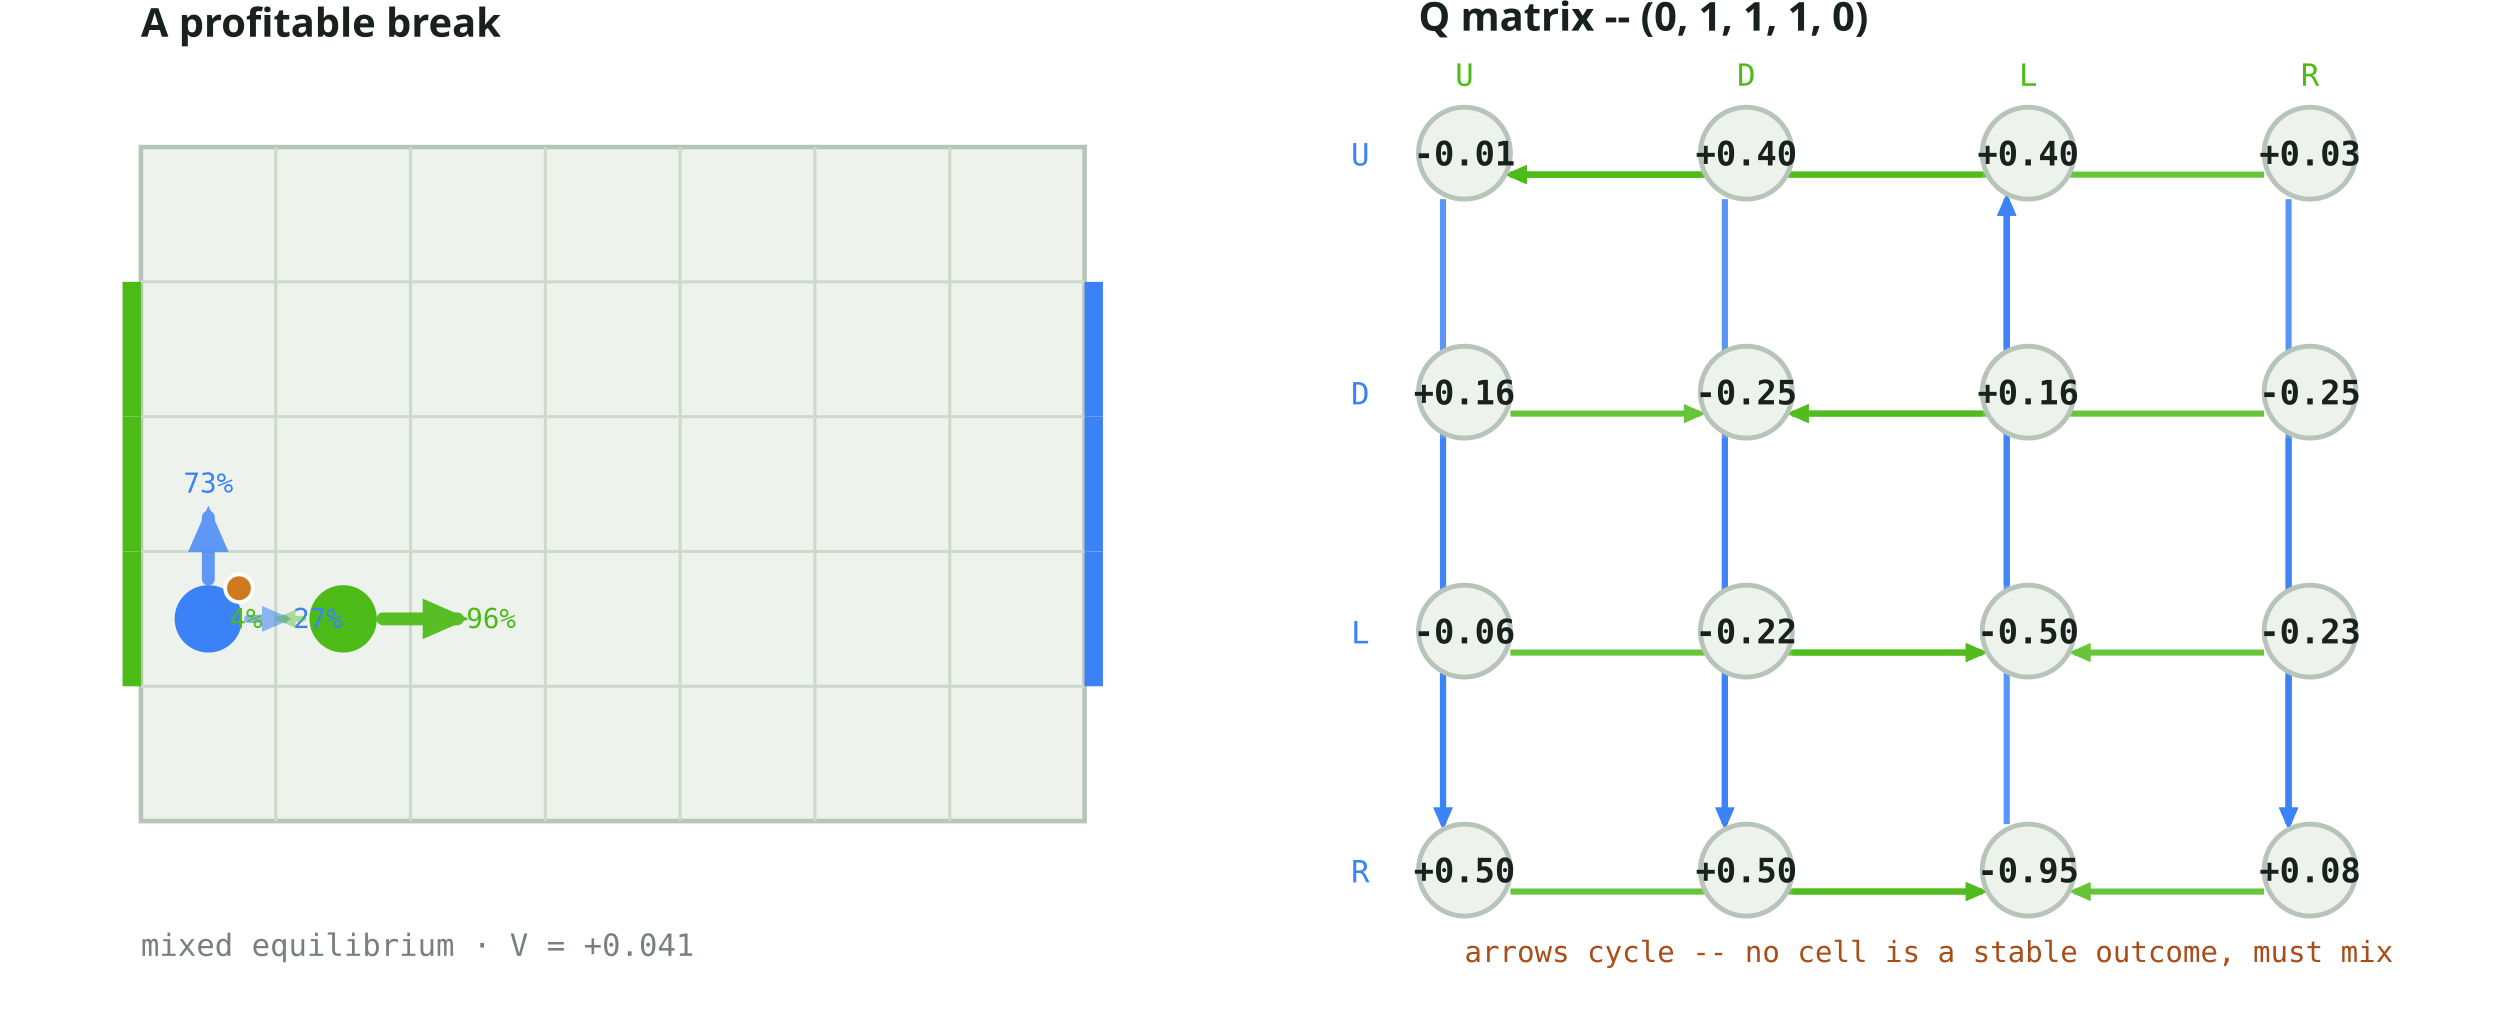
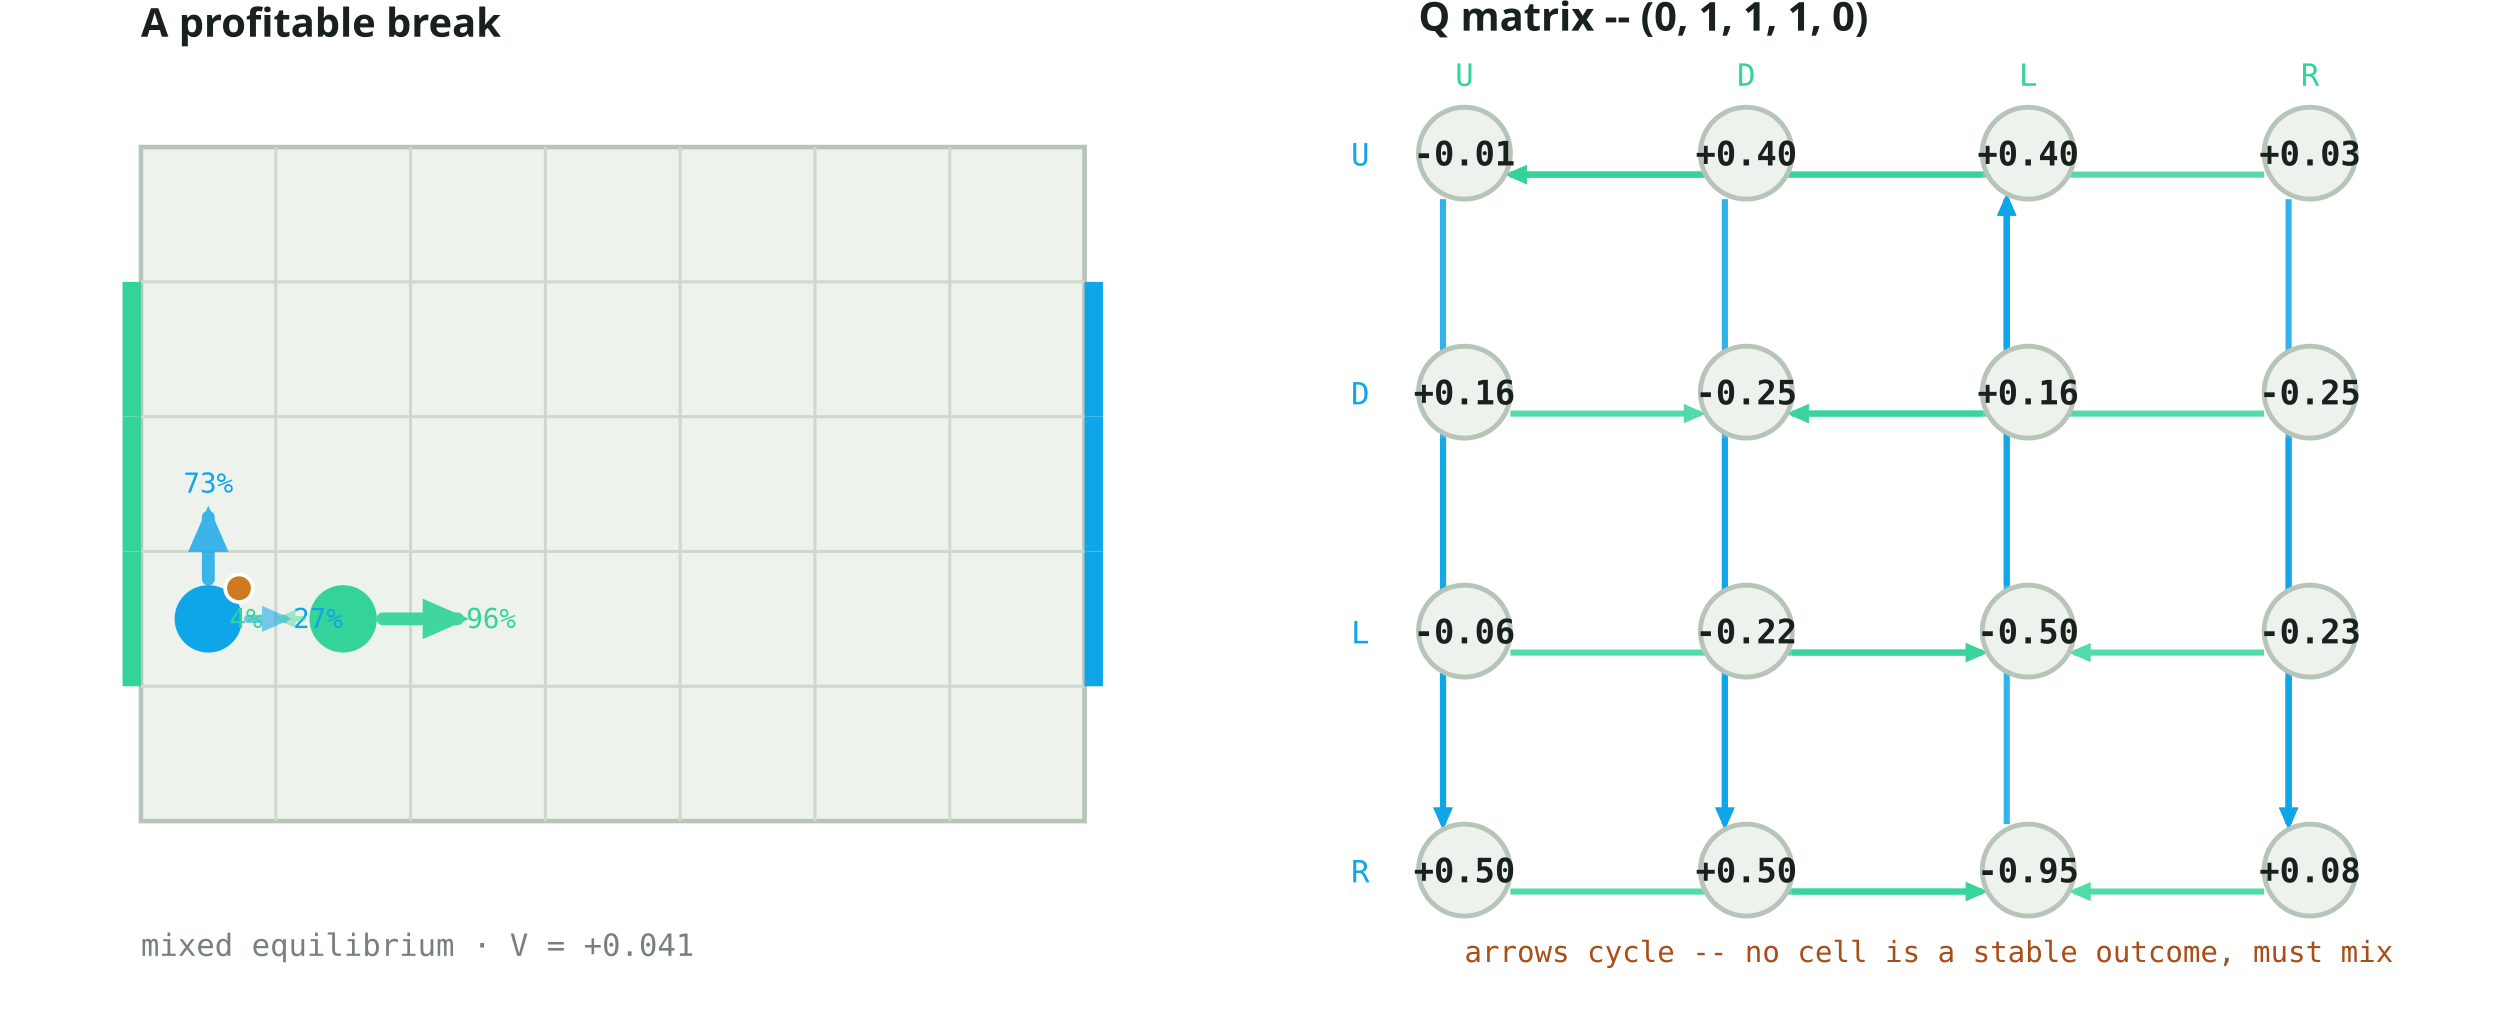
<svg xmlns="http://www.w3.org/2000/svg" viewBox="0 0 816 334" role="img" aria-label="panel">
  <g transform="translate(16.0 18.0)">
    <clipPath id="pnl0">
      <rect x="-16.0" y="-16.0" width="400.0" height="330.0" />
    </clipPath>
    <g clip-path="url(#pnl0)">
      <defs>
        <marker id="ah-2f6bb0" viewBox="0 0 8 8" refX="6" refY="4" markerWidth="3.6" markerHeight="3.6" orient="auto">
-           <path d="M0 0.5 L8 4 L0 7.5 z" fill="var(--p0, #3B82F6)" />
+           <path d="M0 0.5 L8 4 L0 7.5 z" fill="var(--p0, #0EA5E9)" />
        </marker>
        <marker id="ah-2f8a52" viewBox="0 0 8 8" refX="6" refY="4" markerWidth="3.6" markerHeight="3.6" orient="auto">
-           <path d="M0 0.5 L8 4 L0 7.5 z" fill="var(--p1, #4CBB17)" />
+           <path d="M0 0.5 L8 4 L0 7.5 z" fill="var(--p1, #34D399)" />
        </marker>
      </defs>
      <rect x="30" y="30" width="308" height="220" fill="var(--tint, #eef2ec)" stroke="var(--rule-strong, #b7c4b9)" stroke-width="1.5" />
      <line x1="74" y1="30" x2="74" y2="250" stroke="var(--rule, #cdd8ce)" stroke-width="1" />
      <line x1="118" y1="30" x2="118" y2="250" stroke="var(--rule, #cdd8ce)" stroke-width="1" />
      <line x1="162" y1="30" x2="162" y2="250" stroke="var(--rule, #cdd8ce)" stroke-width="1" />
      <line x1="206" y1="30" x2="206" y2="250" stroke="var(--rule, #cdd8ce)" stroke-width="1" />
      <line x1="250" y1="30" x2="250" y2="250" stroke="var(--rule, #cdd8ce)" stroke-width="1" />
      <line x1="294" y1="30" x2="294" y2="250" stroke="var(--rule, #cdd8ce)" stroke-width="1" />
      <line x1="30" y1="74" x2="338" y2="74" stroke="var(--rule, #cdd8ce)" stroke-width="1" />
      <line x1="30" y1="118" x2="338" y2="118" stroke="var(--rule, #cdd8ce)" stroke-width="1" />
      <line x1="30" y1="162" x2="338" y2="162" stroke="var(--rule, #cdd8ce)" stroke-width="1" />
      <line x1="30" y1="206" x2="338" y2="206" stroke="var(--rule, #cdd8ce)" stroke-width="1" />
-       <rect x="24" y="162" width="6" height="44" fill="var(--p1, #4CBB17)" />
-       <rect x="338" y="162" width="6" height="44" fill="var(--p0, #3B82F6)" />
-       <rect x="24" y="118" width="6" height="44" fill="var(--p1, #4CBB17)" />
-       <rect x="338" y="118" width="6" height="44" fill="var(--p0, #3B82F6)" />
-       <rect x="24" y="74" width="6" height="44" fill="var(--p1, #4CBB17)" />
-       <rect x="338" y="74" width="6" height="44" fill="var(--p0, #3B82F6)" />
-       <circle cx="52.0" cy="184.0" r="11" fill="var(--p0, #3B82F6)" />
-       <circle cx="96.0" cy="184.0" r="11" fill="var(--p1, #4CBB17)" />
+       <rect x="24" y="162" width="6" height="44" fill="var(--p1, #34D399)" />
+       <rect x="338" y="162" width="6" height="44" fill="var(--p0, #0EA5E9)" />
+       <rect x="24" y="118" width="6" height="44" fill="var(--p1, #34D399)" />
+       <rect x="338" y="118" width="6" height="44" fill="var(--p0, #0EA5E9)" />
+       <rect x="24" y="74" width="6" height="44" fill="var(--p1, #34D399)" />
+       <rect x="338" y="74" width="6" height="44" fill="var(--p0, #0EA5E9)" />
+       <circle cx="52.0" cy="184.0" r="11" fill="var(--p0, #0EA5E9)" />
+       <circle cx="96.0" cy="184.0" r="11" fill="var(--p1, #34D399)" />
      <circle cx="62.0" cy="174.0" r="4.5" fill="var(--ball, #cf7a20)" stroke="var(--paper, #ffffff)" stroke-width="1.2" />
-       <line x1="52.0" y1="171.0" x2="52.0" y2="150.8" stroke="var(--p0, #3B82F6)" stroke-width="4.2" stroke-linecap="round" opacity="0.80" marker-end="url(#ah-2f6bb0)" />
-       <text x="52.0" y="142.8" text-anchor="middle" font-family="ui-monospace,monospace" font-size="9" fill="var(--p0, #3B82F6)">73%</text>
-       <line x1="65.0" y1="184.0" x2="76.8" y2="184.0" stroke="var(--p0, #3B82F6)" stroke-width="2.7" stroke-linecap="round" opacity="0.55" marker-end="url(#ah-2f6bb0)" />
-       <text x="87.8" y="187.0" text-anchor="middle" font-family="ui-monospace,monospace" font-size="9" fill="var(--p0, #3B82F6)">27%</text>
-       <line x1="83.0" y1="184.0" x2="75.3" y2="184.0" stroke="var(--p1, #4CBB17)" stroke-width="1.9" stroke-linecap="round" opacity="0.42" marker-end="url(#ah-2f8a52)" />
-       <text x="64.3" y="187.0" text-anchor="middle" font-family="ui-monospace,monospace" font-size="9" fill="var(--p1, #4CBB17)">4%</text>
-       <line x1="109.0" y1="184.0" x2="133.3" y2="184.0" stroke="var(--p1, #4CBB17)" stroke-width="4.2" stroke-linecap="round" opacity="0.93" marker-end="url(#ah-2f8a52)" />
-       <text x="144.3" y="187.0" text-anchor="middle" font-family="ui-monospace,monospace" font-size="9" fill="var(--p1, #4CBB17)">96%</text>
+       <line x1="52.0" y1="171.0" x2="52.0" y2="150.8" stroke="var(--p0, #0EA5E9)" stroke-width="4.2" stroke-linecap="round" opacity="0.80" marker-end="url(#ah-2f6bb0)" />
+       <text x="52.0" y="142.8" text-anchor="middle" font-family="ui-monospace,monospace" font-size="9" fill="var(--p0, #0EA5E9)">73%</text>
+       <line x1="65.0" y1="184.0" x2="76.8" y2="184.0" stroke="var(--p0, #0EA5E9)" stroke-width="2.7" stroke-linecap="round" opacity="0.55" marker-end="url(#ah-2f6bb0)" />
+       <text x="87.8" y="187.0" text-anchor="middle" font-family="ui-monospace,monospace" font-size="9" fill="var(--p0, #0EA5E9)">27%</text>
+       <line x1="83.0" y1="184.0" x2="75.3" y2="184.0" stroke="var(--p1, #34D399)" stroke-width="1.9" stroke-linecap="round" opacity="0.42" marker-end="url(#ah-2f8a52)" />
+       <text x="64.3" y="187.0" text-anchor="middle" font-family="ui-monospace,monospace" font-size="9" fill="var(--p1, #34D399)">4%</text>
+       <line x1="109.0" y1="184.0" x2="133.3" y2="184.0" stroke="var(--p1, #34D399)" stroke-width="4.2" stroke-linecap="round" opacity="0.93" marker-end="url(#ah-2f8a52)" />
+       <text x="144.3" y="187.0" text-anchor="middle" font-family="ui-monospace,monospace" font-size="9" fill="var(--p1, #34D399)">96%</text>
      <text x="30" y="294" font-family="ui-monospace,monospace" font-size="10" fill="var(--ink-faint, #77817a)">mixed equilibrium · V = +0.041</text>
      <text x="30" y="-6" font-family="Barlow Semi Condensed,sans-serif" font-weight="600" font-size="13" fill="var(--ink, #19211c)">A profitable break</text>
    </g>
  </g>
  <g transform="translate(432.0 16.0)">
    <clipPath id="pnl1">
      <rect x="-16.0" y="-16.0" width="400.0" height="334.0" />
    </clipPath>
    <g clip-path="url(#pnl1)">
      <text x="31" y="-6" font-family="Barlow Semi Condensed,sans-serif" font-weight="600" font-size="13" fill="var(--ink, #19211c)">Q matrix -- (0, 1, 1, 1, 0)</text>
      <defs>
        <marker id="ah-2f6bb0" viewBox="0 0 8 8" refX="6" refY="4" markerWidth="3.6" markerHeight="3.6" orient="auto">
-           <path d="M0 0.5 L8 4 L0 7.5 z" fill="var(--p0, #3B82F6)" />
+           <path d="M0 0.5 L8 4 L0 7.5 z" fill="var(--p0, #0EA5E9)" />
        </marker>
        <marker id="ah-2f8a52" viewBox="0 0 8 8" refX="6" refY="4" markerWidth="3.6" markerHeight="3.6" orient="auto">
-           <path d="M0 0.5 L8 4 L0 7.5 z" fill="var(--p1, #4CBB17)" />
+           <path d="M0 0.5 L8 4 L0 7.5 z" fill="var(--p1, #34D399)" />
        </marker>
      </defs>
-       <text x="46" y="12" text-anchor="middle" font-family="ui-monospace,monospace" font-size="10" fill="var(--p1, #4CBB17)">U</text>
-       <text x="138" y="12" text-anchor="middle" font-family="ui-monospace,monospace" font-size="10" fill="var(--p1, #4CBB17)">D</text>
-       <text x="230" y="12" text-anchor="middle" font-family="ui-monospace,monospace" font-size="10" fill="var(--p1, #4CBB17)">L</text>
-       <text x="322" y="12" text-anchor="middle" font-family="ui-monospace,monospace" font-size="10" fill="var(--p1, #4CBB17)">R</text>
-       <text x="12" y="38" text-anchor="middle" font-family="ui-monospace,monospace" font-size="10" fill="var(--p0, #3B82F6)">U</text>
-       <text x="12" y="116" text-anchor="middle" font-family="ui-monospace,monospace" font-size="10" fill="var(--p0, #3B82F6)">D</text>
-       <text x="12" y="194" text-anchor="middle" font-family="ui-monospace,monospace" font-size="10" fill="var(--p0, #3B82F6)">L</text>
-       <text x="12" y="272" text-anchor="middle" font-family="ui-monospace,monospace" font-size="10" fill="var(--p0, #3B82F6)">R</text>
-       <line x1="39.0" y1="49.0" x2="39.0" y2="253.0" stroke="var(--p0, #3B82F6)" stroke-width="2" marker-end="url(#ah-2f6bb0)" opacity=".85" />
-       <line x1="39.0" y1="127.0" x2="39.0" y2="253.0" stroke="var(--p0, #3B82F6)" stroke-width="2" marker-end="url(#ah-2f6bb0)" opacity=".85" />
-       <line x1="39.0" y1="205.0" x2="39.0" y2="253.0" stroke="var(--p0, #3B82F6)" stroke-width="2" marker-end="url(#ah-2f6bb0)" opacity=".85" />
-       <line x1="131.0" y1="49.0" x2="131.0" y2="253.0" stroke="var(--p0, #3B82F6)" stroke-width="2" marker-end="url(#ah-2f6bb0)" opacity=".85" />
-       <line x1="131.0" y1="127.0" x2="131.0" y2="253.0" stroke="var(--p0, #3B82F6)" stroke-width="2" marker-end="url(#ah-2f6bb0)" opacity=".85" />
-       <line x1="131.0" y1="205.0" x2="131.0" y2="253.0" stroke="var(--p0, #3B82F6)" stroke-width="2" marker-end="url(#ah-2f6bb0)" opacity=".85" />
-       <line x1="223.0" y1="97.0" x2="223.0" y2="49.0" stroke="var(--p0, #3B82F6)" stroke-width="2" marker-end="url(#ah-2f6bb0)" opacity=".85" />
-       <line x1="223.0" y1="175.0" x2="223.0" y2="49.0" stroke="var(--p0, #3B82F6)" stroke-width="2" marker-end="url(#ah-2f6bb0)" opacity=".85" />
-       <line x1="223.0" y1="253.0" x2="223.0" y2="49.0" stroke="var(--p0, #3B82F6)" stroke-width="2" marker-end="url(#ah-2f6bb0)" opacity=".85" />
-       <line x1="315.0" y1="49.0" x2="315.0" y2="253.0" stroke="var(--p0, #3B82F6)" stroke-width="2" marker-end="url(#ah-2f6bb0)" opacity=".85" />
-       <line x1="315.0" y1="127.0" x2="315.0" y2="253.0" stroke="var(--p0, #3B82F6)" stroke-width="2" marker-end="url(#ah-2f6bb0)" opacity=".85" />
-       <line x1="315.0" y1="205.0" x2="315.0" y2="253.0" stroke="var(--p0, #3B82F6)" stroke-width="2" marker-end="url(#ah-2f6bb0)" opacity=".85" />
-       <line x1="123.0" y1="41.0" x2="61.0" y2="41.0" stroke="var(--p1, #4CBB17)" stroke-width="2" marker-end="url(#ah-2f8a52)" opacity=".85" />
-       <line x1="215.0" y1="41.0" x2="61.0" y2="41.0" stroke="var(--p1, #4CBB17)" stroke-width="2" marker-end="url(#ah-2f8a52)" opacity=".85" />
-       <line x1="307.0" y1="41.0" x2="61.0" y2="41.0" stroke="var(--p1, #4CBB17)" stroke-width="2" marker-end="url(#ah-2f8a52)" opacity=".85" />
-       <line x1="61.0" y1="119.0" x2="123.0" y2="119.0" stroke="var(--p1, #4CBB17)" stroke-width="2" marker-end="url(#ah-2f8a52)" opacity=".85" />
-       <line x1="215.0" y1="119.0" x2="153.0" y2="119.0" stroke="var(--p1, #4CBB17)" stroke-width="2" marker-end="url(#ah-2f8a52)" opacity=".85" />
-       <line x1="307.0" y1="119.0" x2="153.0" y2="119.0" stroke="var(--p1, #4CBB17)" stroke-width="2" marker-end="url(#ah-2f8a52)" opacity=".85" />
-       <line x1="61.0" y1="197.0" x2="215.0" y2="197.0" stroke="var(--p1, #4CBB17)" stroke-width="2" marker-end="url(#ah-2f8a52)" opacity=".85" />
-       <line x1="153.0" y1="197.0" x2="215.0" y2="197.0" stroke="var(--p1, #4CBB17)" stroke-width="2" marker-end="url(#ah-2f8a52)" opacity=".85" />
-       <line x1="307.0" y1="197.0" x2="245.0" y2="197.0" stroke="var(--p1, #4CBB17)" stroke-width="2" marker-end="url(#ah-2f8a52)" opacity=".85" />
-       <line x1="61.0" y1="275.0" x2="215.0" y2="275.0" stroke="var(--p1, #4CBB17)" stroke-width="2" marker-end="url(#ah-2f8a52)" opacity=".85" />
-       <line x1="153.0" y1="275.0" x2="215.0" y2="275.0" stroke="var(--p1, #4CBB17)" stroke-width="2" marker-end="url(#ah-2f8a52)" opacity=".85" />
-       <line x1="307.0" y1="275.0" x2="245.0" y2="275.0" stroke="var(--p1, #4CBB17)" stroke-width="2" marker-end="url(#ah-2f8a52)" opacity=".85" />
+       <text x="46" y="12" text-anchor="middle" font-family="ui-monospace,monospace" font-size="10" fill="var(--p1, #34D399)">U</text>
+       <text x="138" y="12" text-anchor="middle" font-family="ui-monospace,monospace" font-size="10" fill="var(--p1, #34D399)">D</text>
+       <text x="230" y="12" text-anchor="middle" font-family="ui-monospace,monospace" font-size="10" fill="var(--p1, #34D399)">L</text>
+       <text x="322" y="12" text-anchor="middle" font-family="ui-monospace,monospace" font-size="10" fill="var(--p1, #34D399)">R</text>
+       <text x="12" y="38" text-anchor="middle" font-family="ui-monospace,monospace" font-size="10" fill="var(--p0, #0EA5E9)">U</text>
+       <text x="12" y="116" text-anchor="middle" font-family="ui-monospace,monospace" font-size="10" fill="var(--p0, #0EA5E9)">D</text>
+       <text x="12" y="194" text-anchor="middle" font-family="ui-monospace,monospace" font-size="10" fill="var(--p0, #0EA5E9)">L</text>
+       <text x="12" y="272" text-anchor="middle" font-family="ui-monospace,monospace" font-size="10" fill="var(--p0, #0EA5E9)">R</text>
+       <line x1="39.0" y1="49.0" x2="39.0" y2="253.0" stroke="var(--p0, #0EA5E9)" stroke-width="2" marker-end="url(#ah-2f6bb0)" opacity=".85" />
+       <line x1="39.0" y1="127.0" x2="39.0" y2="253.0" stroke="var(--p0, #0EA5E9)" stroke-width="2" marker-end="url(#ah-2f6bb0)" opacity=".85" />
+       <line x1="39.0" y1="205.0" x2="39.0" y2="253.0" stroke="var(--p0, #0EA5E9)" stroke-width="2" marker-end="url(#ah-2f6bb0)" opacity=".85" />
+       <line x1="131.0" y1="49.0" x2="131.0" y2="253.0" stroke="var(--p0, #0EA5E9)" stroke-width="2" marker-end="url(#ah-2f6bb0)" opacity=".85" />
+       <line x1="131.0" y1="127.0" x2="131.0" y2="253.0" stroke="var(--p0, #0EA5E9)" stroke-width="2" marker-end="url(#ah-2f6bb0)" opacity=".85" />
+       <line x1="131.0" y1="205.0" x2="131.0" y2="253.0" stroke="var(--p0, #0EA5E9)" stroke-width="2" marker-end="url(#ah-2f6bb0)" opacity=".85" />
+       <line x1="223.0" y1="97.0" x2="223.0" y2="49.0" stroke="var(--p0, #0EA5E9)" stroke-width="2" marker-end="url(#ah-2f6bb0)" opacity=".85" />
+       <line x1="223.0" y1="175.0" x2="223.0" y2="49.0" stroke="var(--p0, #0EA5E9)" stroke-width="2" marker-end="url(#ah-2f6bb0)" opacity=".85" />
+       <line x1="223.0" y1="253.0" x2="223.0" y2="49.0" stroke="var(--p0, #0EA5E9)" stroke-width="2" marker-end="url(#ah-2f6bb0)" opacity=".85" />
+       <line x1="315.0" y1="49.0" x2="315.0" y2="253.0" stroke="var(--p0, #0EA5E9)" stroke-width="2" marker-end="url(#ah-2f6bb0)" opacity=".85" />
+       <line x1="315.0" y1="127.0" x2="315.0" y2="253.0" stroke="var(--p0, #0EA5E9)" stroke-width="2" marker-end="url(#ah-2f6bb0)" opacity=".85" />
+       <line x1="315.0" y1="205.0" x2="315.0" y2="253.0" stroke="var(--p0, #0EA5E9)" stroke-width="2" marker-end="url(#ah-2f6bb0)" opacity=".85" />
+       <line x1="123.0" y1="41.0" x2="61.0" y2="41.0" stroke="var(--p1, #34D399)" stroke-width="2" marker-end="url(#ah-2f8a52)" opacity=".85" />
+       <line x1="215.0" y1="41.0" x2="61.0" y2="41.0" stroke="var(--p1, #34D399)" stroke-width="2" marker-end="url(#ah-2f8a52)" opacity=".85" />
+       <line x1="307.0" y1="41.0" x2="61.0" y2="41.0" stroke="var(--p1, #34D399)" stroke-width="2" marker-end="url(#ah-2f8a52)" opacity=".85" />
+       <line x1="61.0" y1="119.0" x2="123.0" y2="119.0" stroke="var(--p1, #34D399)" stroke-width="2" marker-end="url(#ah-2f8a52)" opacity=".85" />
+       <line x1="215.0" y1="119.0" x2="153.0" y2="119.0" stroke="var(--p1, #34D399)" stroke-width="2" marker-end="url(#ah-2f8a52)" opacity=".85" />
+       <line x1="307.0" y1="119.0" x2="153.0" y2="119.0" stroke="var(--p1, #34D399)" stroke-width="2" marker-end="url(#ah-2f8a52)" opacity=".85" />
+       <line x1="61.0" y1="197.0" x2="215.0" y2="197.0" stroke="var(--p1, #34D399)" stroke-width="2" marker-end="url(#ah-2f8a52)" opacity=".85" />
+       <line x1="153.0" y1="197.0" x2="215.0" y2="197.0" stroke="var(--p1, #34D399)" stroke-width="2" marker-end="url(#ah-2f8a52)" opacity=".85" />
+       <line x1="307.0" y1="197.0" x2="245.0" y2="197.0" stroke="var(--p1, #34D399)" stroke-width="2" marker-end="url(#ah-2f8a52)" opacity=".85" />
+       <line x1="61.0" y1="275.0" x2="215.0" y2="275.0" stroke="var(--p1, #34D399)" stroke-width="2" marker-end="url(#ah-2f8a52)" opacity=".85" />
+       <line x1="153.0" y1="275.0" x2="215.0" y2="275.0" stroke="var(--p1, #34D399)" stroke-width="2" marker-end="url(#ah-2f8a52)" opacity=".85" />
+       <line x1="307.0" y1="275.0" x2="245.0" y2="275.0" stroke="var(--p1, #34D399)" stroke-width="2" marker-end="url(#ah-2f8a52)" opacity=".85" />
      <circle cx="46.0" cy="34.0" r="15" fill="var(--tint, #eef2ec)" stroke="var(--rule-strong, #b7c4b9)" stroke-width="1.6" />
      <text x="46.0" y="38.0" text-anchor="middle" font-family="ui-monospace,monospace" font-weight="600" font-size="11" fill="var(--ink, #19211c)">-0.01</text>
      <circle cx="138.0" cy="34.0" r="15" fill="var(--tint, #eef2ec)" stroke="var(--rule-strong, #b7c4b9)" stroke-width="1.6" />
      <text x="138.0" y="38.0" text-anchor="middle" font-family="ui-monospace,monospace" font-weight="600" font-size="11" fill="var(--ink, #19211c)">+0.40</text>
      <circle cx="230.0" cy="34.0" r="15" fill="var(--tint, #eef2ec)" stroke="var(--rule-strong, #b7c4b9)" stroke-width="1.6" />
      <text x="230.0" y="38.0" text-anchor="middle" font-family="ui-monospace,monospace" font-weight="600" font-size="11" fill="var(--ink, #19211c)">+0.40</text>
      <circle cx="322.0" cy="34.0" r="15" fill="var(--tint, #eef2ec)" stroke="var(--rule-strong, #b7c4b9)" stroke-width="1.6" />
      <text x="322.0" y="38.0" text-anchor="middle" font-family="ui-monospace,monospace" font-weight="600" font-size="11" fill="var(--ink, #19211c)">+0.03</text>
      <circle cx="46.0" cy="112.0" r="15" fill="var(--tint, #eef2ec)" stroke="var(--rule-strong, #b7c4b9)" stroke-width="1.6" />
      <text x="46.0" y="116.0" text-anchor="middle" font-family="ui-monospace,monospace" font-weight="600" font-size="11" fill="var(--ink, #19211c)">+0.16</text>
      <circle cx="138.0" cy="112.0" r="15" fill="var(--tint, #eef2ec)" stroke="var(--rule-strong, #b7c4b9)" stroke-width="1.6" />
      <text x="138.0" y="116.0" text-anchor="middle" font-family="ui-monospace,monospace" font-weight="600" font-size="11" fill="var(--ink, #19211c)">-0.25</text>
      <circle cx="230.0" cy="112.0" r="15" fill="var(--tint, #eef2ec)" stroke="var(--rule-strong, #b7c4b9)" stroke-width="1.6" />
      <text x="230.0" y="116.0" text-anchor="middle" font-family="ui-monospace,monospace" font-weight="600" font-size="11" fill="var(--ink, #19211c)">+0.16</text>
      <circle cx="322.0" cy="112.0" r="15" fill="var(--tint, #eef2ec)" stroke="var(--rule-strong, #b7c4b9)" stroke-width="1.6" />
      <text x="322.0" y="116.0" text-anchor="middle" font-family="ui-monospace,monospace" font-weight="600" font-size="11" fill="var(--ink, #19211c)">-0.25</text>
      <circle cx="46.0" cy="190.0" r="15" fill="var(--tint, #eef2ec)" stroke="var(--rule-strong, #b7c4b9)" stroke-width="1.6" />
      <text x="46.0" y="194.0" text-anchor="middle" font-family="ui-monospace,monospace" font-weight="600" font-size="11" fill="var(--ink, #19211c)">-0.06</text>
      <circle cx="138.0" cy="190.0" r="15" fill="var(--tint, #eef2ec)" stroke="var(--rule-strong, #b7c4b9)" stroke-width="1.6" />
      <text x="138.0" y="194.0" text-anchor="middle" font-family="ui-monospace,monospace" font-weight="600" font-size="11" fill="var(--ink, #19211c)">-0.22</text>
      <circle cx="230.0" cy="190.0" r="15" fill="var(--tint, #eef2ec)" stroke="var(--rule-strong, #b7c4b9)" stroke-width="1.6" />
      <text x="230.0" y="194.0" text-anchor="middle" font-family="ui-monospace,monospace" font-weight="600" font-size="11" fill="var(--ink, #19211c)">-0.50</text>
      <circle cx="322.0" cy="190.0" r="15" fill="var(--tint, #eef2ec)" stroke="var(--rule-strong, #b7c4b9)" stroke-width="1.6" />
      <text x="322.0" y="194.0" text-anchor="middle" font-family="ui-monospace,monospace" font-weight="600" font-size="11" fill="var(--ink, #19211c)">-0.23</text>
      <circle cx="46.0" cy="268.0" r="15" fill="var(--tint, #eef2ec)" stroke="var(--rule-strong, #b7c4b9)" stroke-width="1.6" />
      <text x="46.0" y="272.0" text-anchor="middle" font-family="ui-monospace,monospace" font-weight="600" font-size="11" fill="var(--ink, #19211c)">+0.50</text>
      <circle cx="138.0" cy="268.0" r="15" fill="var(--tint, #eef2ec)" stroke="var(--rule-strong, #b7c4b9)" stroke-width="1.6" />
      <text x="138.0" y="272.0" text-anchor="middle" font-family="ui-monospace,monospace" font-weight="600" font-size="11" fill="var(--ink, #19211c)">+0.50</text>
      <circle cx="230.0" cy="268.0" r="15" fill="var(--tint, #eef2ec)" stroke="var(--rule-strong, #b7c4b9)" stroke-width="1.6" />
      <text x="230.0" y="272.0" text-anchor="middle" font-family="ui-monospace,monospace" font-weight="600" font-size="11" fill="var(--ink, #19211c)">-0.95</text>
      <circle cx="322.0" cy="268.0" r="15" fill="var(--tint, #eef2ec)" stroke="var(--rule-strong, #b7c4b9)" stroke-width="1.6" />
      <text x="322.0" y="272.0" text-anchor="middle" font-family="ui-monospace,monospace" font-weight="600" font-size="11" fill="var(--ink, #19211c)">+0.08</text>
      <text x="46" y="298" font-family="ui-monospace,monospace" font-size="9.5" fill="#a94e18">arrows cycle -- no cell is a stable outcome, must mix</text>
    </g>
  </g>
</svg>
